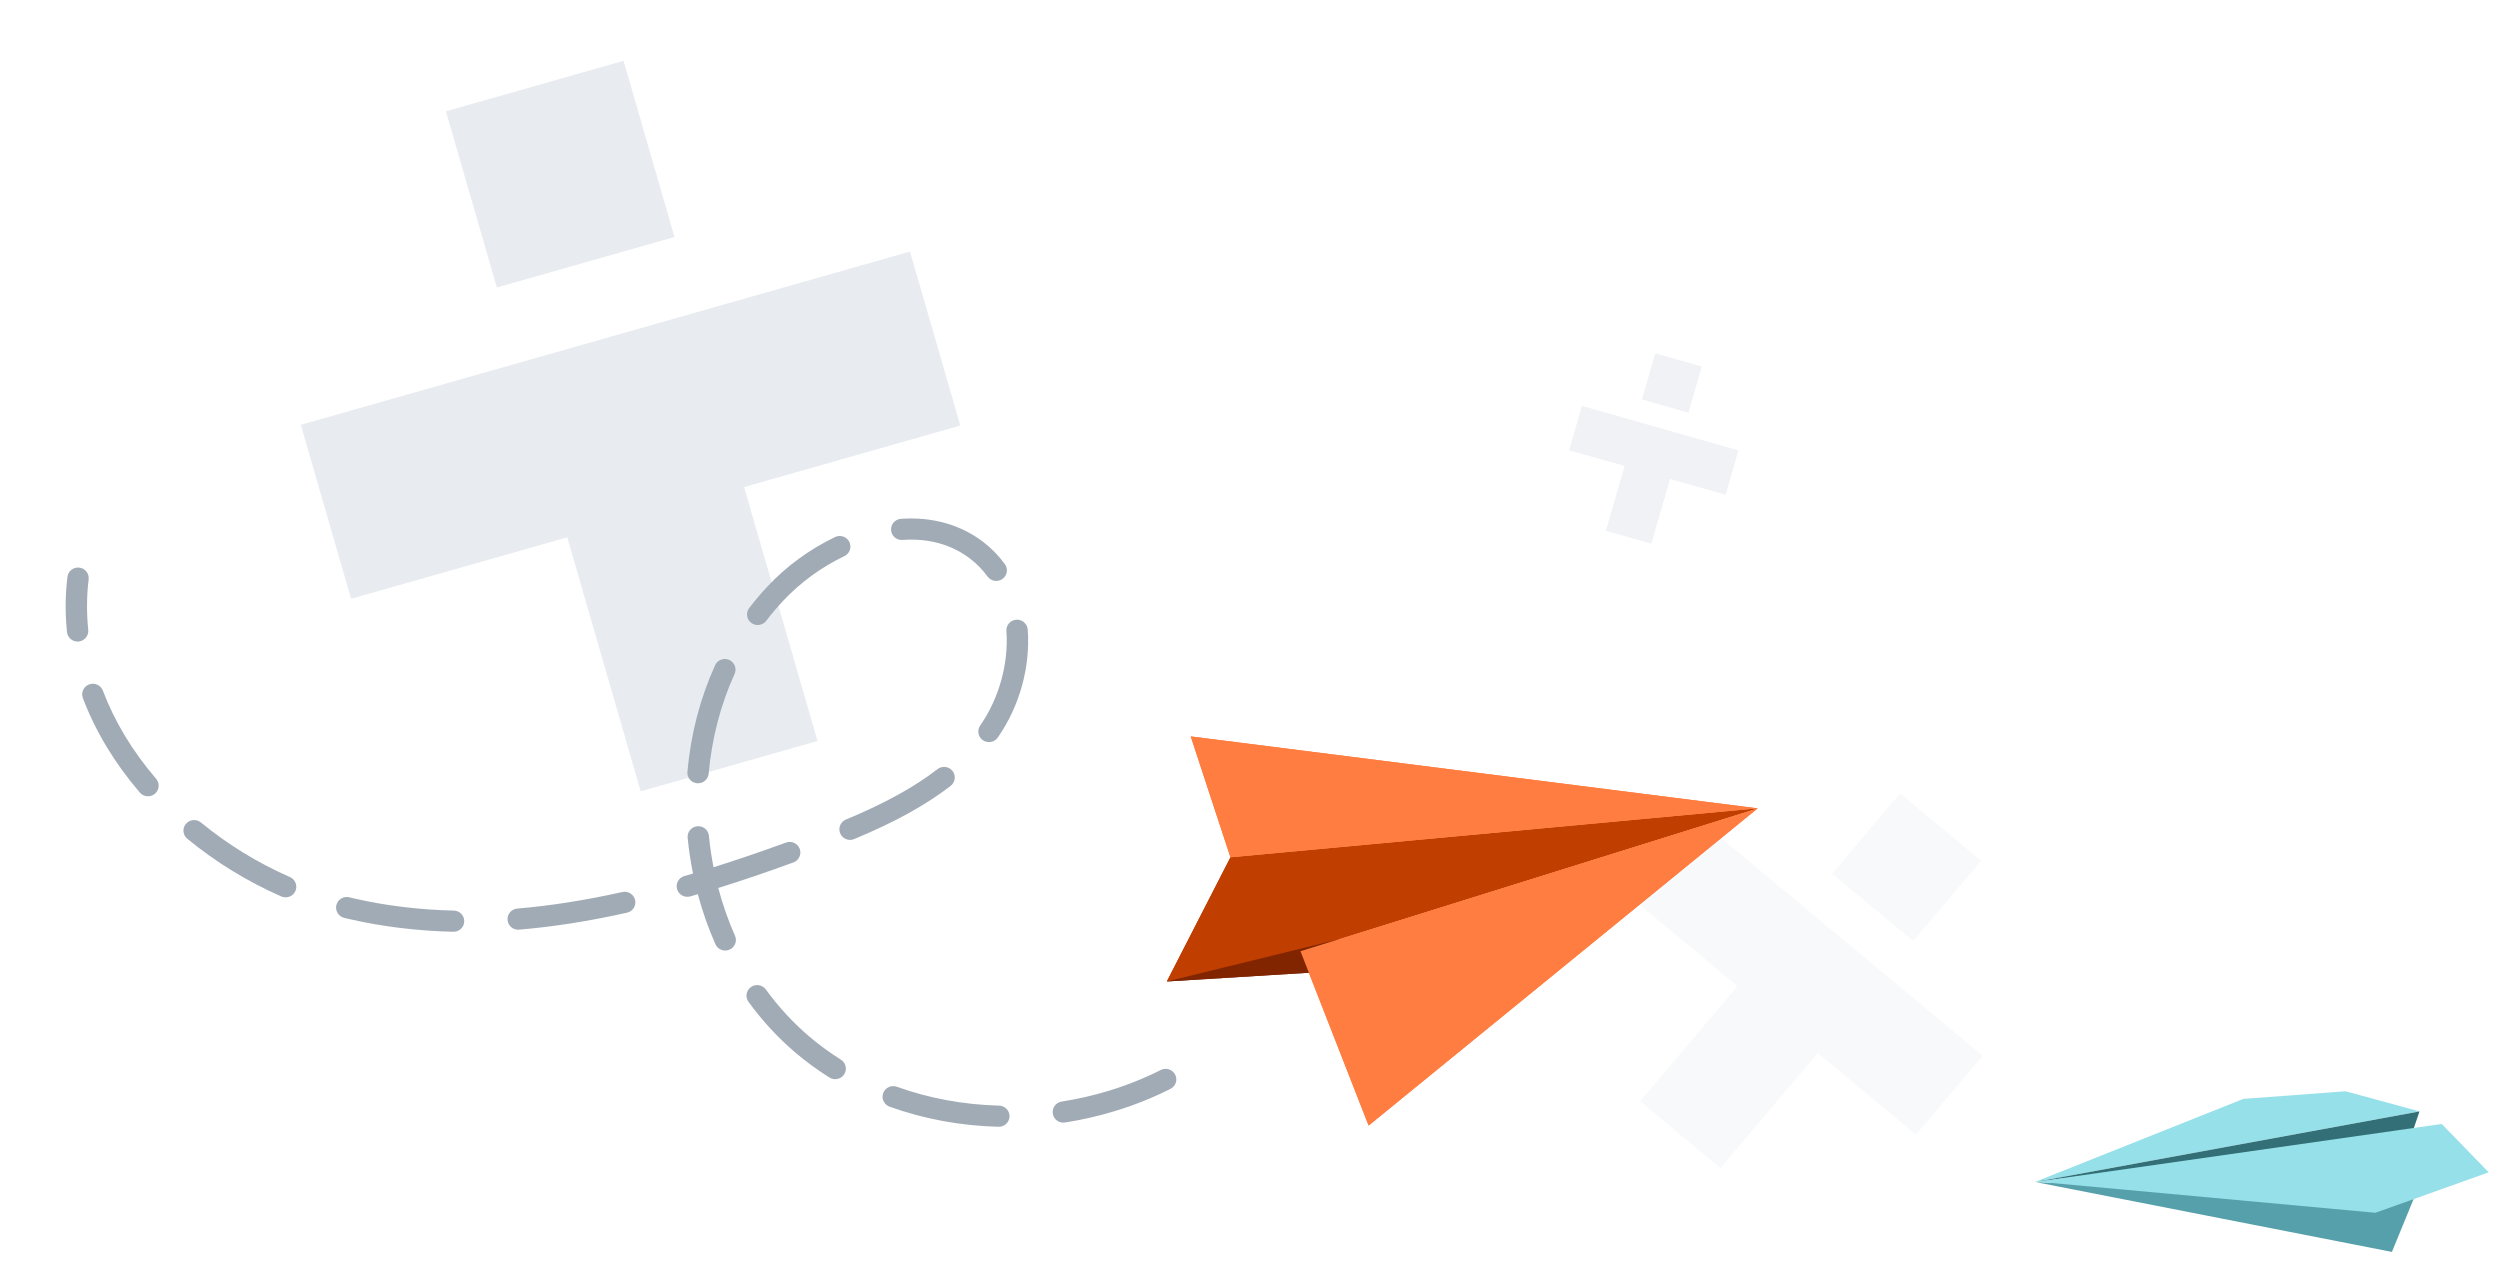
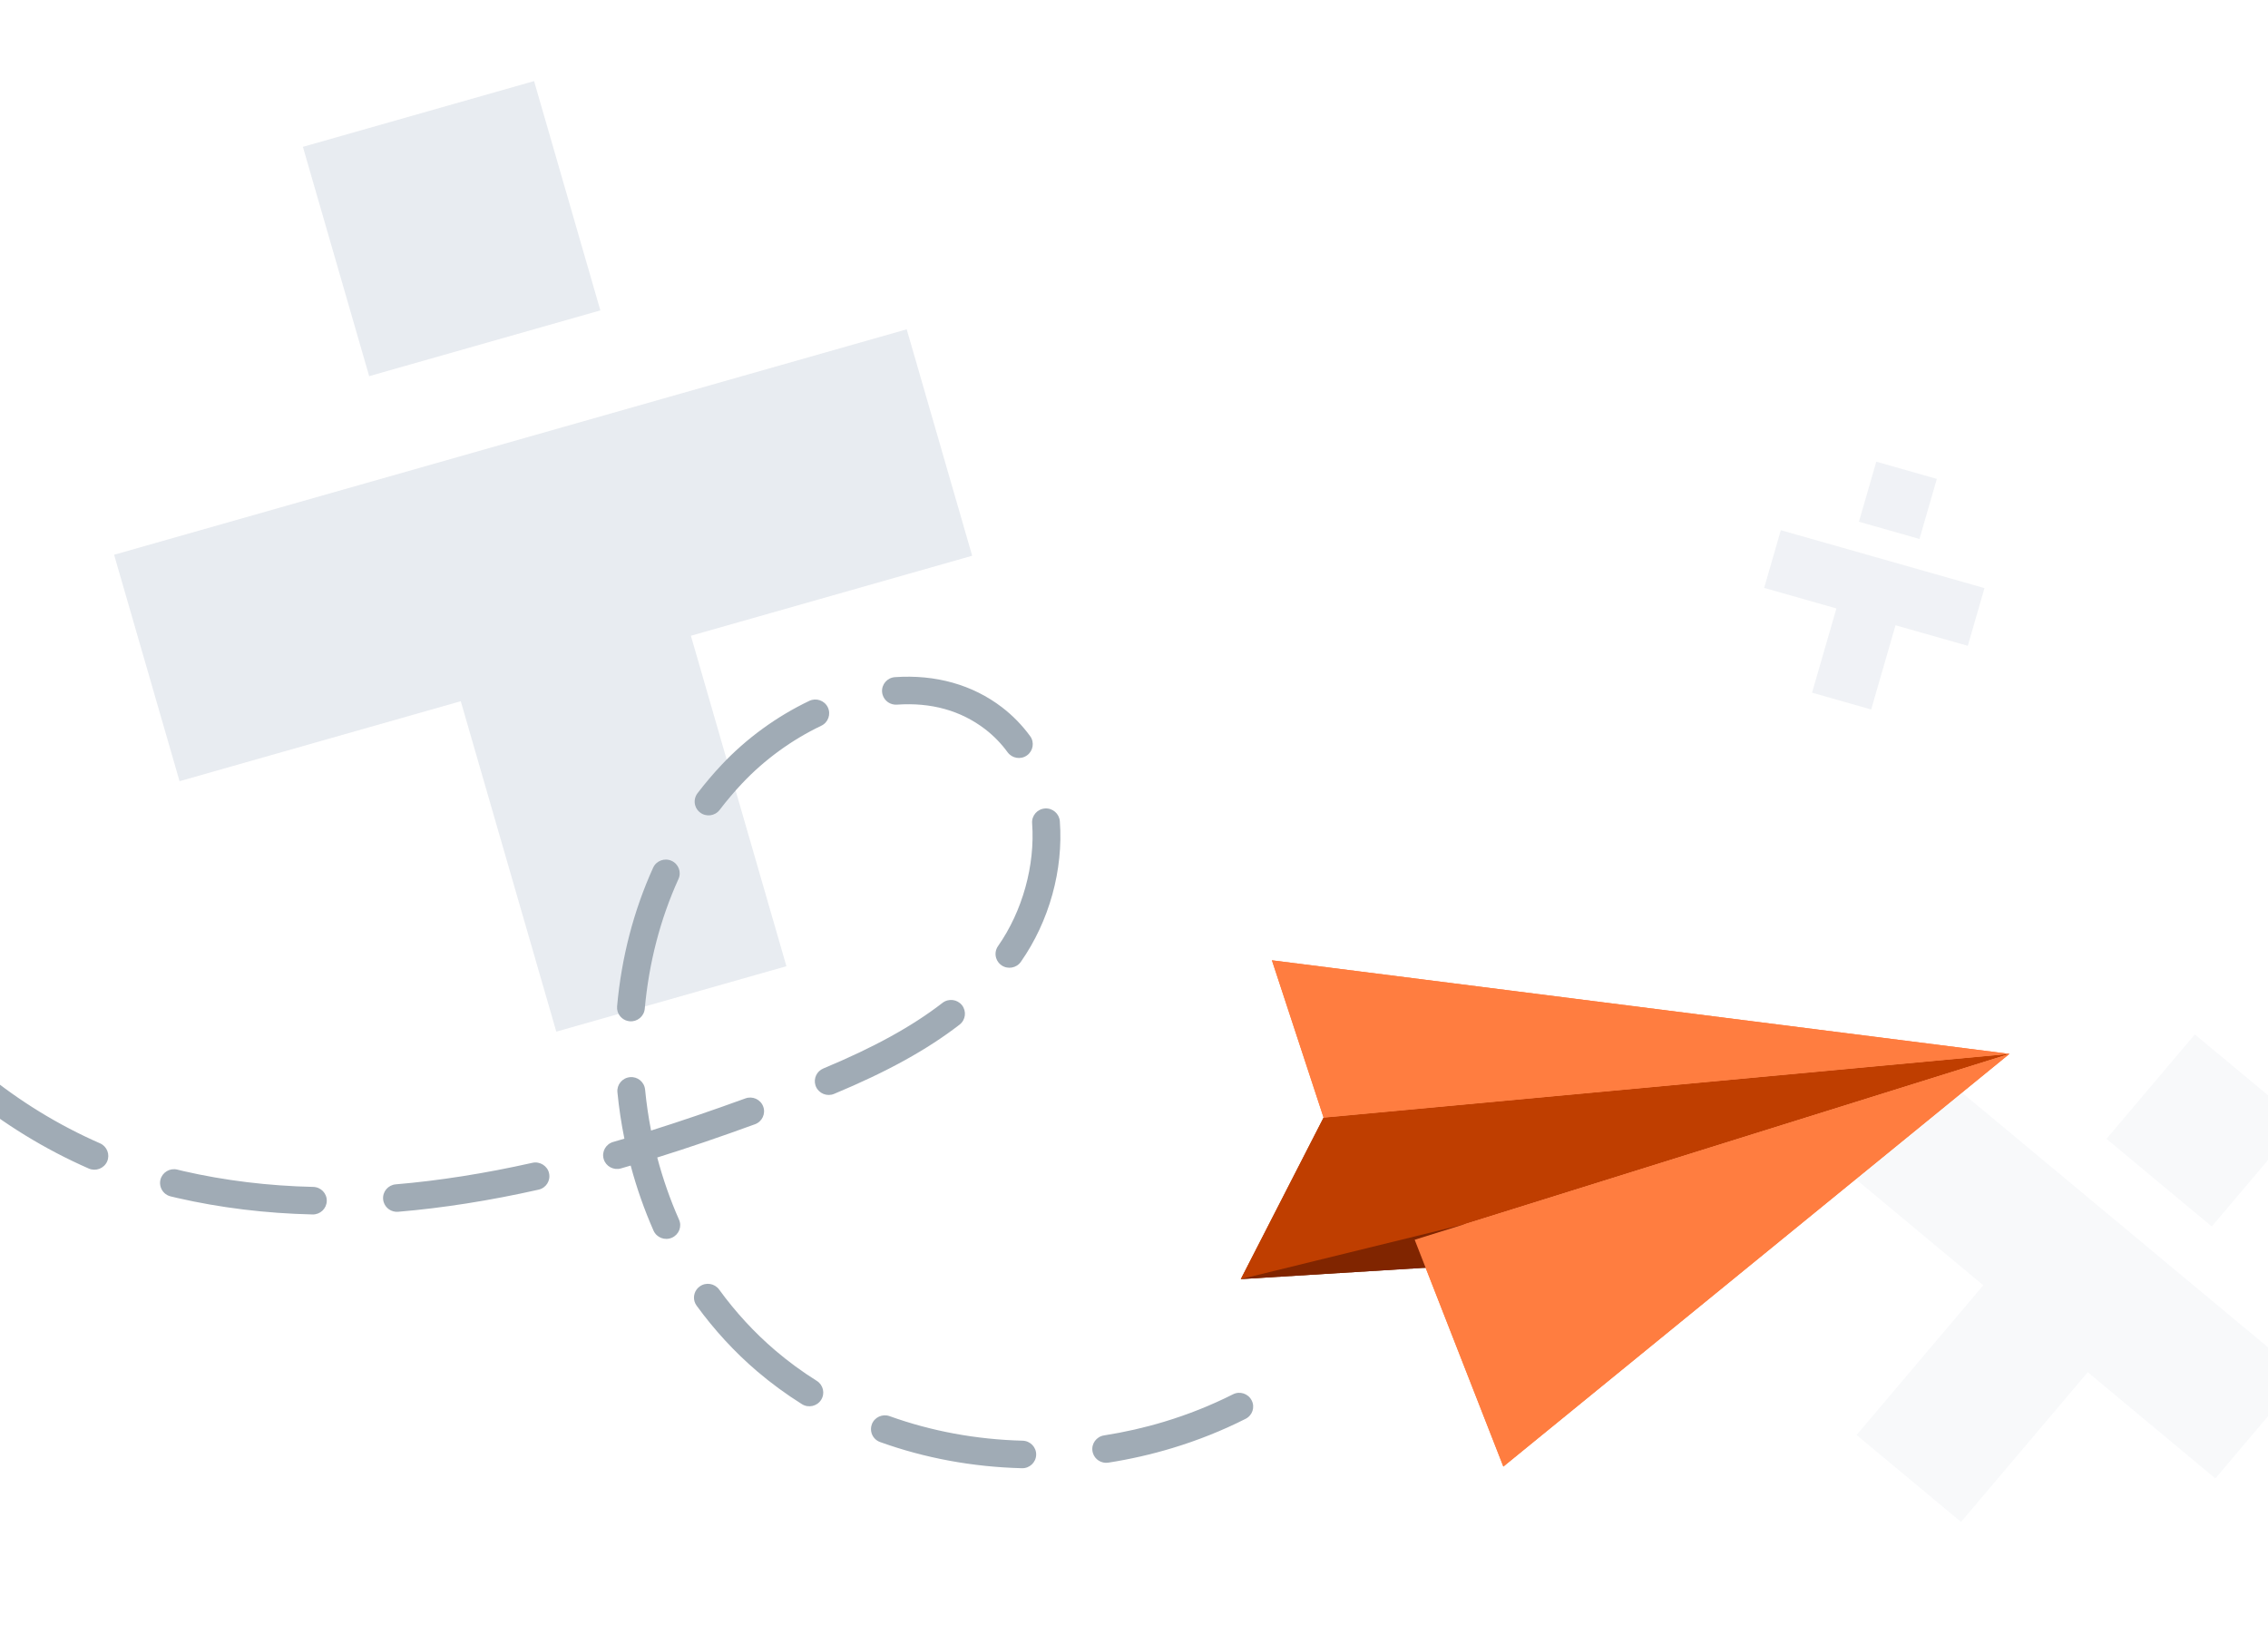
- <svg xmlns="http://www.w3.org/2000/svg" width="568" height="287" viewBox="0 0 568 287" fill="none">
-   <path opacity="0.08" fill-rule="evenodd" clip-rule="evenodd" d="M416.29 198.491L434.675 213.791L450.102 195.558L431.717 180.258L416.29 198.491ZM372.651 250.206L394.773 224.059L372.487 205.514L387.646 187.597L450.462 239.87L435.303 257.787L413.011 239.236L390.888 265.383L372.651 250.206Z" fill="#A0AFC3" />
-   <path opacity="0.16" fill-rule="evenodd" clip-rule="evenodd" d="M373.048 90.748L383.622 93.755L386.654 83.269L376.08 80.262L373.048 90.748ZM364.862 120.591L369.114 105.883L356.496 102.295L359.41 92.217L394.976 102.331L392.062 112.409L379.44 108.82L375.188 123.528L364.862 120.591Z" fill="#A0AFC3" />
-   <path opacity="0.24" fill-rule="evenodd" clip-rule="evenodd" d="M112.881 65.328L153.254 53.847L141.677 13.808L101.304 25.289L112.881 65.328ZM145.559 179.788L128.876 122.087L79.766 136.053L68.334 96.515L206.756 57.151L218.187 96.689L169.064 110.659L185.747 168.359L145.559 179.788Z" fill="#A0AFC3" />
-   <path fill-rule="evenodd" clip-rule="evenodd" d="M295.466 216.117L265.102 222.99L279.558 194.785L399.342 183.659L295.466 216.117Z" fill="#BF3E00" />
-   <path fill-rule="evenodd" clip-rule="evenodd" d="M265.102 222.993L316.685 219.814L304.042 213.44L265.102 222.993Z" fill="#802500" />
-   <path fill-rule="evenodd" clip-rule="evenodd" d="M399.34 183.658L279.559 194.788L270.534 167.315L399.34 183.658Z" fill="#FF7D40" />
-   <path fill-rule="evenodd" clip-rule="evenodd" d="M310.95 255.723L295.467 216.121L399.34 183.659L310.95 255.723Z" fill="#FF7D40" />
-   <path fill-rule="evenodd" clip-rule="evenodd" d="M295.466 216.117L265.102 222.99L279.558 194.785L399.342 183.659L295.466 216.117Z" fill="#BF3E00" />
-   <path fill-rule="evenodd" clip-rule="evenodd" d="M265.102 222.993L316.685 219.814L304.042 213.44L265.102 222.993Z" fill="#802500" />
-   <path fill-rule="evenodd" clip-rule="evenodd" d="M399.34 183.658L279.559 194.788L270.534 167.315L399.34 183.658Z" fill="#FF7D40" />
-   <path fill-rule="evenodd" clip-rule="evenodd" d="M310.95 255.723L295.467 216.121L399.34 183.659L310.95 255.723Z" fill="#FF7D40" />
-   <path fill-rule="evenodd" clip-rule="evenodd" d="M228.657 143.371C229.198 150.705 226.974 158.729 222.703 164.83C222.26 165.463 222.164 166.226 222.374 166.906C222.527 167.404 222.844 167.863 223.308 168.179C224.41 168.935 225.924 168.665 226.685 167.58C231.644 160.489 234.129 151.543 233.497 143.019C233.389 141.698 232.234 140.697 230.899 140.795C229.561 140.893 228.558 142.048 228.657 143.371ZM204.703 117.874C203.365 117.964 202.359 119.118 202.454 120.441C202.465 120.627 202.501 120.809 202.556 120.978C202.876 122.029 203.895 122.755 205.041 122.675C211.013 122.258 216.191 123.698 220.446 126.955C221.938 128.103 223.263 129.461 224.373 130.99C225.16 132.066 226.675 132.315 227.761 131.534C228.845 130.757 229.098 129.247 228.31 128.175C226.923 126.274 225.275 124.58 223.411 123.147C218.264 119.199 211.796 117.381 204.703 117.874ZM241.214 250.277C239.893 250.482 238.985 251.713 239.195 253.024C239.214 253.143 239.239 253.252 239.272 253.361C239.62 254.489 240.759 255.219 241.968 255.031C245.763 254.441 249.533 253.582 253.178 252.477C257.597 251.141 261.889 249.43 265.93 247.385C267.128 246.787 267.615 245.342 266.992 244.155C266.386 242.966 264.927 242.495 263.735 243.102C259.94 245.011 255.911 246.623 251.761 247.875C248.333 248.913 244.786 249.719 241.214 250.277ZM213.005 174.746C207.685 178.861 201.068 182.502 192.192 186.203C191.035 186.684 190.455 187.953 190.811 189.122C190.817 189.137 190.822 189.154 190.828 189.17C190.849 189.231 190.87 189.294 190.895 189.352C191.418 190.578 192.838 191.154 194.074 190.639C203.354 186.769 210.322 182.926 215.991 178.544C217.047 177.726 217.231 176.212 216.415 175.162C215.59 174.115 214.064 173.928 213.005 174.746ZM174.454 133.152C172.974 134.723 171.547 136.403 170.213 138.151C169.729 138.789 169.611 139.592 169.83 140.305C169.973 140.773 170.259 141.203 170.686 141.517C171.751 142.323 173.275 142.114 174.084 141.053C175.313 139.442 176.633 137.883 177.999 136.436C181.882 132.309 186.668 128.82 191.844 126.349C193.051 125.773 193.557 124.332 192.976 123.135C192.395 121.939 190.945 121.438 189.739 122.014C184.026 124.738 178.736 128.595 174.454 133.152ZM203.767 246.911C202.51 246.46 201.114 247.103 200.658 248.353C200.475 248.865 200.469 249.395 200.618 249.872C200.832 250.573 201.366 251.17 202.112 251.436C209.919 254.243 218.25 255.78 226.871 256.005C228.21 256.04 229.327 254.993 229.362 253.664C229.401 252.333 228.336 251.232 226.997 251.197C218.902 250.984 211.085 249.545 203.767 246.911ZM162.47 151.137C159.065 158.643 156.949 166.787 156.177 175.341C156.148 175.659 156.182 175.969 156.271 176.26C156.55 177.164 157.36 177.865 158.375 177.954C159.708 178.071 160.888 177.095 161.007 175.77C161.736 167.752 163.712 160.127 166.896 153.114C167.449 151.908 166.905 150.479 165.681 149.933C164.457 149.387 163.02 149.927 162.47 151.137ZM173.997 224.809C173.214 223.729 171.698 223.484 170.614 224.261C169.746 224.881 169.414 225.957 169.707 226.915C169.783 227.164 169.898 227.4 170.061 227.62C173.162 231.882 176.717 235.744 180.631 239.085C183.073 241.166 185.706 243.096 188.457 244.82C189.588 245.529 191.089 245.196 191.804 244.075C192.528 242.951 192.18 241.464 191.053 240.755C188.498 239.154 186.056 237.365 183.797 235.436C180.17 232.341 176.875 228.764 173.997 224.809ZM155.488 199.038C154.201 199.409 153.461 200.741 153.834 202.017C153.836 202.029 153.838 202.042 153.844 202.051C154.229 203.309 155.564 204.025 156.837 203.661C157.029 203.605 157.22 203.55 157.411 203.494C157.791 203.385 158.17 203.276 158.549 203.161C159.588 207.058 160.931 210.88 162.543 214.526C163.084 215.743 164.516 216.297 165.743 215.761C166.966 215.228 167.543 213.815 166.987 212.591C165.449 209.122 164.173 205.471 163.191 201.752C168.573 200.068 174.182 198.161 180.255 195.947C181.516 195.492 182.155 194.094 181.697 192.863C181.239 191.613 179.842 190.973 178.588 191.433C172.723 193.563 167.303 195.412 162.11 197.044C161.648 194.682 161.299 192.292 161.066 189.891C160.923 188.543 159.746 187.594 158.417 187.726C157.081 187.856 156.107 189.031 156.234 190.352C156.499 193.079 156.908 195.787 157.451 198.463C156.796 198.66 156.142 198.849 155.488 199.038ZM117.526 206.428C116.189 206.538 115.2 207.703 115.316 209.026C115.329 209.2 115.363 209.369 115.412 209.526C115.739 210.59 116.774 211.314 117.939 211.218C125.696 210.569 133.947 209.271 142.465 207.357C143.773 207.067 144.59 205.779 144.293 204.481C144.031 203.237 142.703 202.369 141.393 202.668C133.09 204.527 125.063 205.792 117.526 206.428ZM79.375 203.866C78.078 203.544 76.759 204.328 76.429 205.616C76.322 206.057 76.341 206.496 76.466 206.901C76.706 207.682 77.337 208.324 78.194 208.538L79.341 208.81C86.865 210.537 94.822 211.509 102.99 211.695C104.334 211.727 105.448 210.671 105.474 209.345C105.517 208.014 104.444 206.916 103.108 206.886C95.264 206.709 87.636 205.774 80.44 204.125L79.375 203.866ZM45.654 186.872C44.62 186.024 43.093 186.165 42.238 187.19C41.7 187.835 41.558 188.681 41.788 189.424C41.92 189.863 42.178 190.267 42.563 190.574C49.038 195.889 56.222 200.297 63.908 203.671C65.138 204.21 66.573 203.658 67.116 202.442C67.653 201.23 67.101 199.807 65.875 199.269C58.592 196.074 51.789 191.904 45.654 186.872ZM23.372 156.91C22.9 155.665 21.502 155.033 20.247 155.497C19.044 155.946 18.405 157.248 18.779 158.452C18.795 158.503 18.806 158.553 18.826 158.596C21.689 166.172 26.048 173.394 31.774 180.068C32.646 181.079 34.175 181.203 35.198 180.339C36.222 179.476 36.327 177.956 35.475 176.948C30.109 170.696 26.039 163.956 23.372 156.91ZM17.886 145.753C16.713 145.872 15.647 145.138 15.315 144.061C15.268 143.913 15.238 143.764 15.222 143.606C14.784 139.43 14.818 135.21 15.325 131.064C15.484 129.741 16.69 128.802 18.019 128.962C19.35 129.115 20.3 130.32 20.138 131.638C19.681 135.429 19.652 139.287 20.052 143.108C20.188 144.43 19.22 145.611 17.886 145.753Z" fill="#A0ABB5" />
-   <path fill-rule="evenodd" clip-rule="evenodd" d="M532.9 247.935L549.704 252.512L462.33 268.55L509.697 249.668L532.9 247.935Z" fill="#95E0E9" />
-   <path fill-rule="evenodd" clip-rule="evenodd" d="M548.021 257.492L462.329 268.556L549.704 252.519L548.021 257.492Z" fill="#336F77" />
-   <path fill-rule="evenodd" clip-rule="evenodd" d="M548.512 272.071L543.444 284.435L462.539 268.58L548.641 271.909L548.512 272.071Z" fill="#55A0AA" />
-   <path fill-rule="evenodd" clip-rule="evenodd" d="M565.43 266.348L539.7 275.542L462.885 268.477L554.76 255.365L565.43 266.348Z" fill="#95E0E9" />
+ <svg xmlns="http://www.w3.org/2000/svg" width="360" height="261" viewBox="0 0 360 261" fill="none">
+   <path opacity="0.08" fill-rule="evenodd" clip-rule="evenodd" d="M334.37 180.741L351.081 194.647L365.102 178.075L348.392 164.169L334.37 180.741ZM294.706 227.744L314.814 203.979L294.558 187.123L308.336 170.838L365.43 218.349L351.651 234.634L331.39 217.773L311.282 241.538L294.706 227.744Z" fill="#A0AFC3" />
+   <path opacity="0.16" fill-rule="evenodd" clip-rule="evenodd" d="M295.067 82.802L304.678 85.535L307.434 76.004L297.823 73.271L295.067 82.802ZM287.626 109.933L291.492 96.565L280.023 93.303L282.671 84.143L314.998 93.336L312.349 102.496L300.877 99.234L297.012 112.602L287.626 109.933Z" fill="#A0AFC3" />
+   <path opacity="0.24" fill-rule="evenodd" clip-rule="evenodd" d="M58.6 59.697L95.295 49.262L84.773 12.87L48.078 23.305L58.6 59.697ZM88.301 163.73L73.138 111.286L28.501 123.98L18.111 88.043L143.923 52.265L154.314 88.201L109.665 100.898L124.829 153.343L88.301 163.73Z" fill="#A0AFC3" />
+   <path fill-rule="evenodd" clip-rule="evenodd" d="M224.552 196.755L196.955 203.002L210.094 177.366L318.967 167.254L224.552 196.755Z" fill="#BF3E00" />
+   <path fill-rule="evenodd" clip-rule="evenodd" d="M196.954 203.003L243.839 200.113L232.348 194.32L196.954 203.003Z" fill="#802500" />
+   <path fill-rule="evenodd" clip-rule="evenodd" d="M318.964 167.26L210.094 177.377L201.891 152.406L318.964 167.26Z" fill="#FF7D40" />
+   <path fill-rule="evenodd" clip-rule="evenodd" d="M238.626 232.753L224.553 196.758L318.964 167.254L238.626 232.753Z" fill="#FF7D40" />
+   <path fill-rule="evenodd" clip-rule="evenodd" d="M224.552 196.755L196.955 203.002L210.094 177.366L318.967 167.254L224.552 196.755Z" fill="#BF3E00" />
+   <path fill-rule="evenodd" clip-rule="evenodd" d="M196.954 203.003L243.839 200.113L232.348 194.32L196.954 203.003Z" fill="#802500" />
+   <path fill-rule="evenodd" clip-rule="evenodd" d="M318.964 167.26L210.094 177.377L201.891 152.406L318.964 167.26Z" fill="#FF7D40" />
+   <path fill-rule="evenodd" clip-rule="evenodd" d="M238.626 232.753L224.553 196.758L318.964 167.254L238.626 232.753Z" fill="#FF7D40" />
+   <path fill-rule="evenodd" clip-rule="evenodd" d="M163.829 130.65C164.321 137.316 162.299 144.609 158.417 150.154C158.015 150.73 157.928 151.423 158.119 152.041C158.258 152.493 158.546 152.91 158.967 153.198C159.969 153.886 161.345 153.64 162.037 152.653C166.544 146.208 168.802 138.078 168.228 130.33C168.131 129.129 167.081 128.22 165.868 128.309C164.651 128.397 163.739 129.447 163.829 130.65ZM142.057 107.468C140.842 107.55 139.927 108.599 140.013 109.801C140.023 109.97 140.056 110.136 140.106 110.29C140.397 111.245 141.323 111.904 142.365 111.832C147.793 111.452 152.499 112.762 156.366 115.722C157.722 116.765 158.927 118 159.936 119.389C160.651 120.367 162.028 120.594 163.015 119.884C164.001 119.178 164.23 117.805 163.514 116.83C162.254 115.103 160.755 113.563 159.061 112.261C154.383 108.672 148.504 107.02 142.057 107.468ZM175.243 227.809C174.042 227.995 173.217 229.114 173.408 230.306C173.425 230.414 173.448 230.513 173.478 230.612C173.794 231.637 174.829 232.301 175.928 232.13C179.377 231.593 182.804 230.813 186.117 229.809C190.133 228.594 194.034 227.039 197.707 225.18C198.796 224.637 199.238 223.324 198.672 222.244C198.121 221.164 196.795 220.736 195.712 221.287C192.262 223.022 188.6 224.488 184.828 225.626C181.713 226.57 178.489 227.302 175.243 227.809ZM149.603 159.161C144.768 162.901 138.753 166.21 130.686 169.574C129.634 170.012 129.107 171.165 129.431 172.227C129.436 172.242 129.441 172.256 129.446 172.271C129.465 172.327 129.485 172.384 129.507 172.437C129.983 173.551 131.274 174.074 132.397 173.606C140.832 170.089 147.164 166.596 152.317 162.613C153.277 161.869 153.444 160.493 152.702 159.539C151.953 158.588 150.566 158.418 149.603 159.161ZM114.563 121.357C113.218 122.785 111.922 124.312 110.709 125.901C110.269 126.481 110.162 127.211 110.361 127.859C110.491 128.285 110.751 128.675 111.139 128.961C112.107 129.693 113.492 129.503 114.228 128.539C115.345 127.075 116.545 125.658 117.785 124.343C121.315 120.592 125.665 117.42 130.37 115.175C131.466 114.651 131.926 113.341 131.398 112.253C130.87 111.166 129.553 110.711 128.457 111.234C123.264 113.71 118.456 117.216 114.563 121.357ZM141.206 224.752C140.064 224.342 138.796 224.926 138.381 226.063C138.214 226.527 138.209 227.009 138.344 227.443C138.539 228.08 139.024 228.622 139.703 228.864C146.799 231.416 154.371 232.813 162.206 233.017C163.423 233.049 164.438 232.097 164.47 230.89C164.506 229.68 163.538 228.679 162.32 228.647C154.963 228.454 147.858 227.146 141.206 224.752ZM103.672 137.708C100.577 144.531 98.653 151.932 97.952 159.707C97.926 159.997 97.956 160.278 98.037 160.543C98.29 161.364 99.027 162.001 99.949 162.082C101.161 162.189 102.234 161.302 102.342 160.097C103.004 152.809 104.8 145.879 107.694 139.505C108.197 138.409 107.703 137.11 106.59 136.614C105.477 136.118 104.171 136.608 103.672 137.708ZM114.148 204.66C113.437 203.679 112.059 203.456 111.073 204.162C110.285 204.725 109.983 205.704 110.249 206.574C110.319 206.801 110.423 207.015 110.571 207.215C113.39 211.089 116.621 214.598 120.178 217.635C122.397 219.526 124.791 221.281 127.291 222.848C128.319 223.492 129.684 223.19 130.333 222.171C130.991 221.149 130.675 219.797 129.651 219.154C127.328 217.698 125.109 216.072 123.056 214.319C119.759 211.505 116.764 208.255 114.148 204.66ZM97.325 181.236C96.156 181.573 95.483 182.784 95.822 183.943C95.824 183.955 95.826 183.966 95.831 183.974C96.181 185.117 97.394 185.769 98.552 185.437C98.726 185.386 98.9 185.336 99.073 185.286C99.418 185.187 99.763 185.087 100.108 184.983C101.052 188.525 102.273 191.999 103.737 195.313C104.229 196.419 105.531 196.923 106.646 196.435C107.758 195.95 108.283 194.666 107.777 193.554C106.379 190.401 105.219 187.083 104.326 183.702C109.219 182.172 114.316 180.438 119.836 178.426C120.983 178.013 121.564 176.742 121.147 175.623C120.731 174.487 119.461 173.905 118.321 174.323C112.99 176.259 108.064 177.94 103.344 179.424C102.924 177.277 102.607 175.105 102.395 172.921C102.265 171.697 101.195 170.834 99.988 170.954C98.773 171.072 97.888 172.141 98.004 173.341C98.244 175.819 98.616 178.281 99.109 180.713C98.514 180.892 97.92 181.064 97.326 181.236L97.325 181.236ZM62.821 187.962C61.606 188.062 60.708 189.122 60.813 190.324C60.825 190.482 60.856 190.636 60.9 190.778C61.197 191.745 62.138 192.404 63.197 192.316C70.247 191.727 77.747 190.547 85.488 188.807C86.678 188.543 87.42 187.373 87.15 186.193C86.912 185.062 85.705 184.274 84.514 184.545C76.968 186.235 69.672 187.385 62.821 187.962ZM28.145 185.625C26.967 185.332 25.768 186.045 25.468 187.216C25.371 187.617 25.388 188.015 25.502 188.384C25.72 189.094 26.294 189.677 27.072 189.871L28.115 190.119C34.954 191.689 42.185 192.572 49.609 192.741C50.831 192.77 51.844 191.81 51.867 190.605C51.907 189.396 50.931 188.397 49.717 188.37C42.587 188.209 35.654 187.36 29.114 185.86L28.145 185.625ZM-2.503 170.186C-3.443 169.415 -4.831 169.543 -5.608 170.474C-6.097 171.06 -6.226 171.829 -6.017 172.505C-5.897 172.904 -5.663 173.271 -5.313 173.55C0.572 178.381 7.102 182.388 14.088 185.454C15.205 185.944 16.51 185.442 17.003 184.337C17.492 183.235 16.989 181.942 15.876 181.453C9.256 178.549 3.072 174.759 -2.503 170.186ZM-22.756 142.951C-23.185 141.82 -24.455 141.245 -25.596 141.667C-26.69 142.075 -27.27 143.258 -26.93 144.353C-26.916 144.399 -26.906 144.444 -26.887 144.484C-24.286 151.369 -20.323 157.933 -15.119 164C-14.327 164.919 -12.937 165.031 -12.007 164.246C-11.076 163.461 -10.981 162.08 -11.755 161.164C-16.632 155.482 -20.332 149.355 -22.756 142.951ZM-27.742 132.804C-28.808 132.911 -29.777 132.244 -30.079 131.266C-30.121 131.131 -30.148 130.996 -30.163 130.852C-30.561 127.057 -30.531 123.22 -30.069 119.452C-29.925 118.25 -28.829 117.396 -27.621 117.542C-26.412 117.681 -25.548 118.776 -25.695 119.974C-26.11 123.419 -26.137 126.926 -25.773 130.399C-25.65 131.601 -26.529 132.674 -27.742 132.804Z" fill="#A0ABB5" />
</svg>
